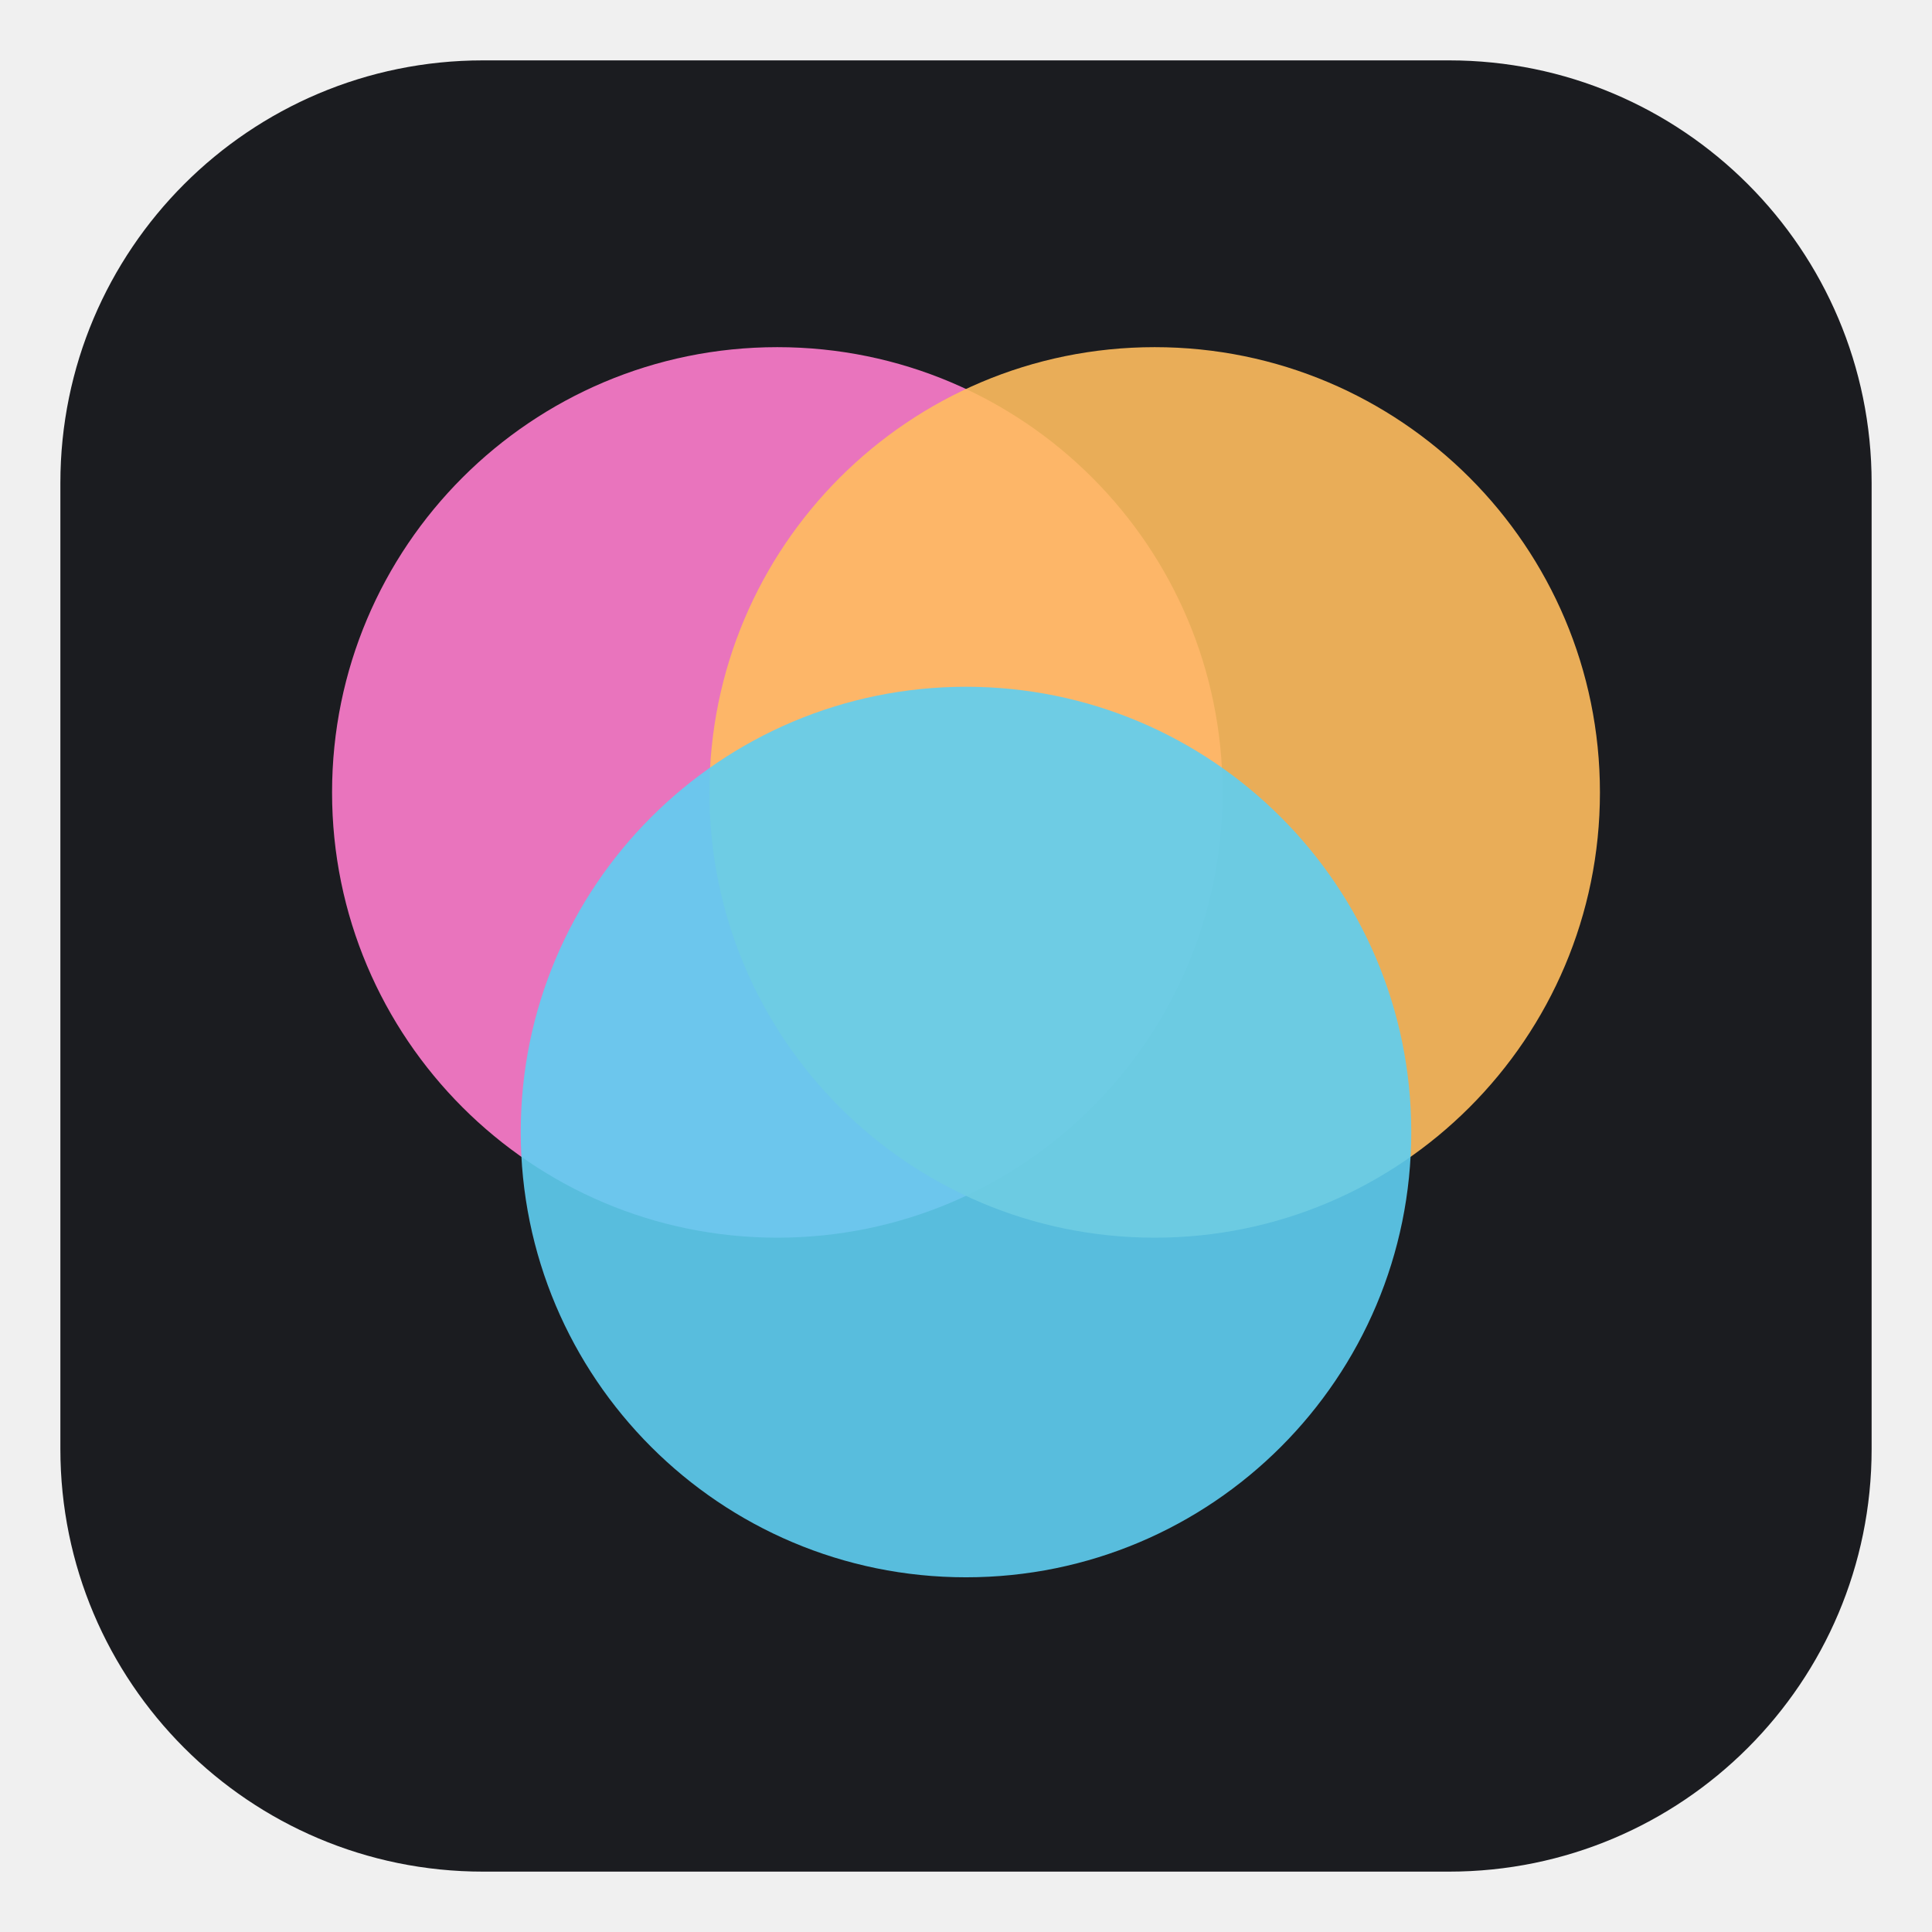
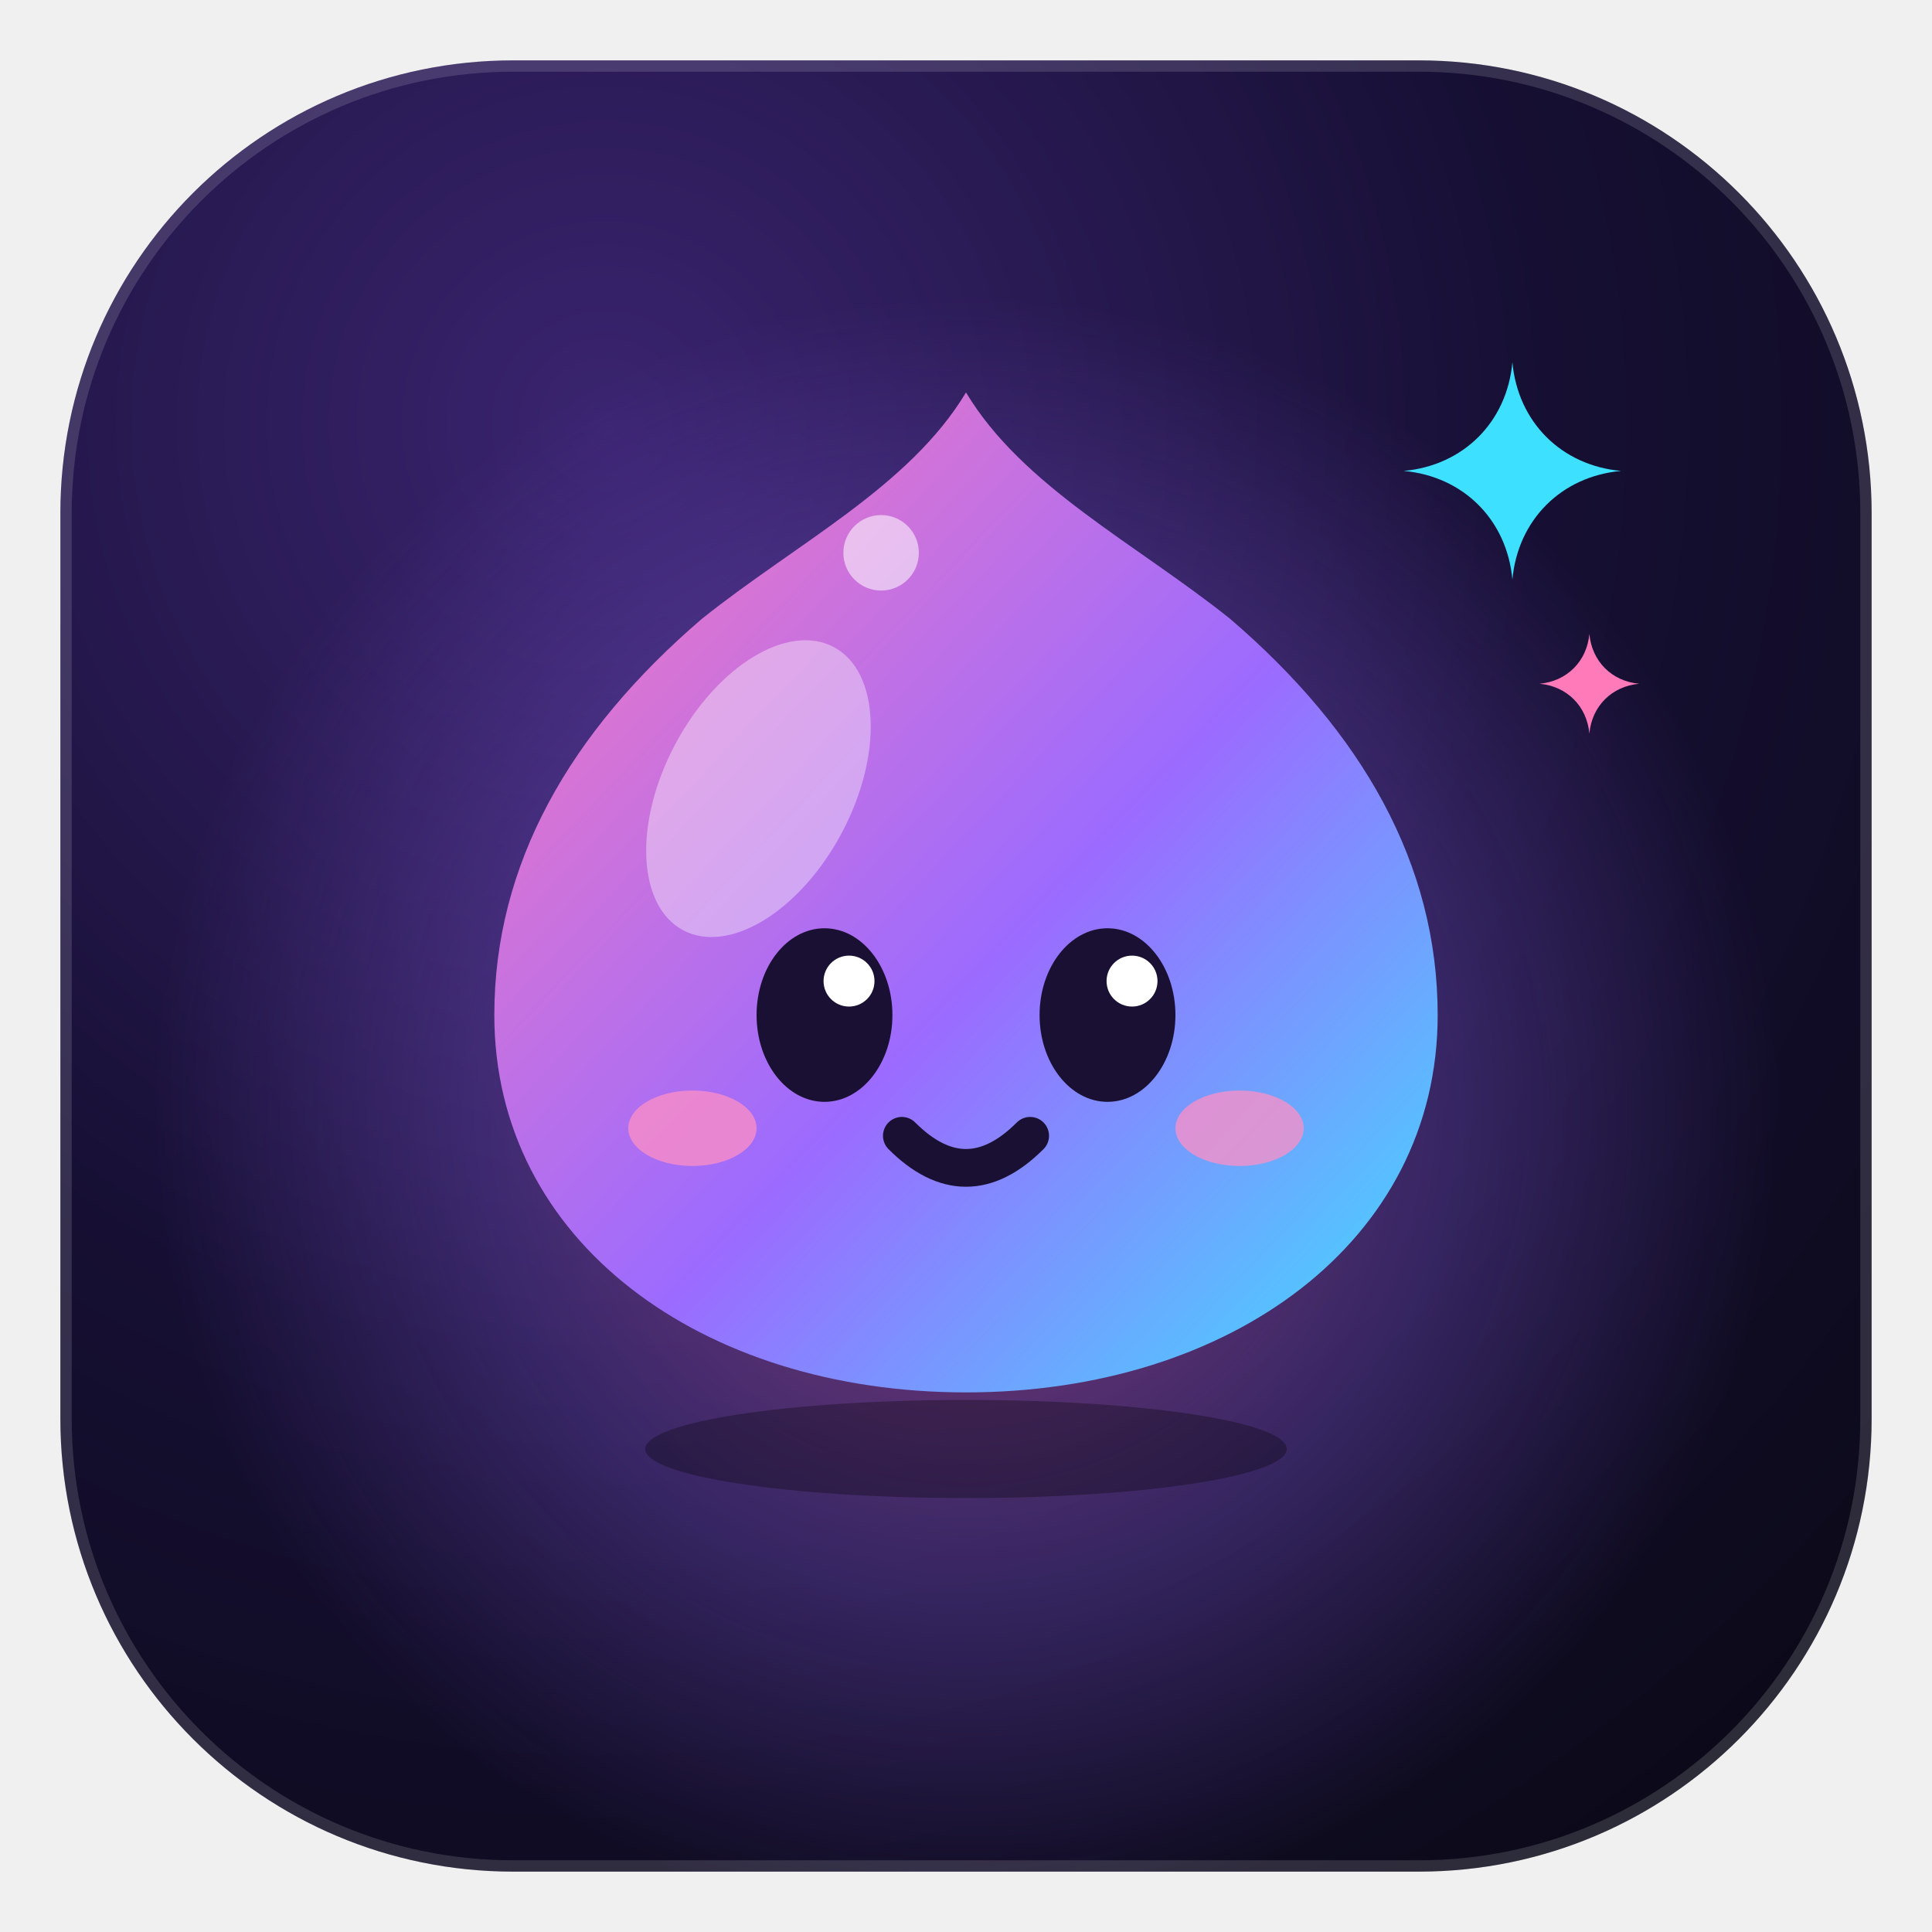
<svg xmlns="http://www.w3.org/2000/svg" viewBox="0 0 512 512">
-   <rect x="16" y="16" width="480" height="480" rx="112" fill="#1B1C20" />
-   <g style="mix-blend-mode:screen">
-     <circle cx="206" cy="210" r="118" fill="#FF6EC7" fill-opacity="0.9" />
-     <circle cx="306" cy="210" r="118" fill="#FFB547" fill-opacity="0.9" />
-     <circle cx="256" cy="300" r="118" fill="#4CC9F0" fill-opacity="0.9" />
+   <defs>
+     <radialGradient id="bg" cx="30%" cy="20%" r="95%">
+       <stop offset="0" stop-color="#3A2470" />
+       <stop offset=".55" stop-color="#160F33" />
+       <stop offset="1" stop-color="#0C0A1A" />
+     </radialGradient>
+     <radialGradient id="glow" cx="50%" cy="58%" r="45%">
+       <stop offset="0" stop-color="#FF5FA2" stop-opacity=".55" />
+       <stop offset=".6" stop-color="#9B6BFF" stop-opacity=".25" />
+       <stop offset="1" stop-color="#9B6BFF" stop-opacity="0" />
+     </radialGradient>
+     <linearGradient id="jelly" x1="0" y1="0" x2="1" y2="1">
+       <stop offset="0" stop-color="#FF7AB8" />
+       <stop offset=".55" stop-color="#9B6BFF" />
+       <stop offset="1" stop-color="#3EE0FF" />
+     </linearGradient>
+   </defs>
+   <rect x="16" y="16" width="480" height="480" rx="120" fill="url(#bg)" />
+   <rect x="16" y="16" width="480" height="480" rx="120" fill="url(#glow)" />
+   <rect x="17.5" y="17.5" width="477" height="477" rx="118.5" fill="none" stroke="#fff" stroke-opacity=".14" stroke-width="3" />
+   <g transform="translate(96 84) scale(5)">
+     <ellipse cx="32" cy="60" rx="17" ry="2.6" fill="#000" opacity=".3" />
+     <path d="M32 4c3 5 9 8 14 12 7 6 11 13 11 21 0 12-11 20-25 20S7 49 7 37c0-8 4-15 11-21 5-4 11-7 14-12z" fill="url(#jelly)" />
+     <ellipse cx="21" cy="25" rx="5" ry="8.5" fill="#fff" opacity=".38" transform="rotate(28 21 25)" />
+     <circle cx="27.5" cy="12.5" r="2" fill="#fff" opacity=".55" />
+     <ellipse cx="24.5" cy="37" rx="3.6" ry="4.6" fill="#1A1033" />
+     <ellipse cx="39.5" cy="37" rx="3.6" ry="4.6" fill="#1A1033" />
+     <circle cx="25.8" cy="35.2" r="1.35" fill="#fff" />
+     <circle cx="40.8" cy="35.2" r="1.35" fill="#fff" />
+     <ellipse cx="17.5" cy="43" rx="3.4" ry="2" fill="#FF8FC6" opacity=".75" />
+     <ellipse cx="46.5" cy="43" rx="3.4" ry="2" fill="#FF8FC6" opacity=".75" />
+     <path d="M28.6 43.4q3.4 3.4 6.8 0" fill="none" stroke="#1A1033" stroke-width="2" stroke-linecap="round" />
  </g>
+   <path transform="translate(372 96) scale(2.4)" d="M12 0c.6 6.6 5.4 11.4 12 12-6.6.6-11.4 5.4-12 12-.6-6.6-5.4-11.4-12-12C6.6 11.4 11.4 6.6 12 0z" fill="#3EE0FF" />
+   <path transform="translate(408 168) scale(1.1)" d="M12 0c.6 6.6 5.4 11.4 12 12-6.6.6-11.4 5.4-12 12-.6-6.6-5.4-11.4-12-12C6.6 11.4 11.4 6.6 12 0z" fill="#FF7AB8" />
</svg>
